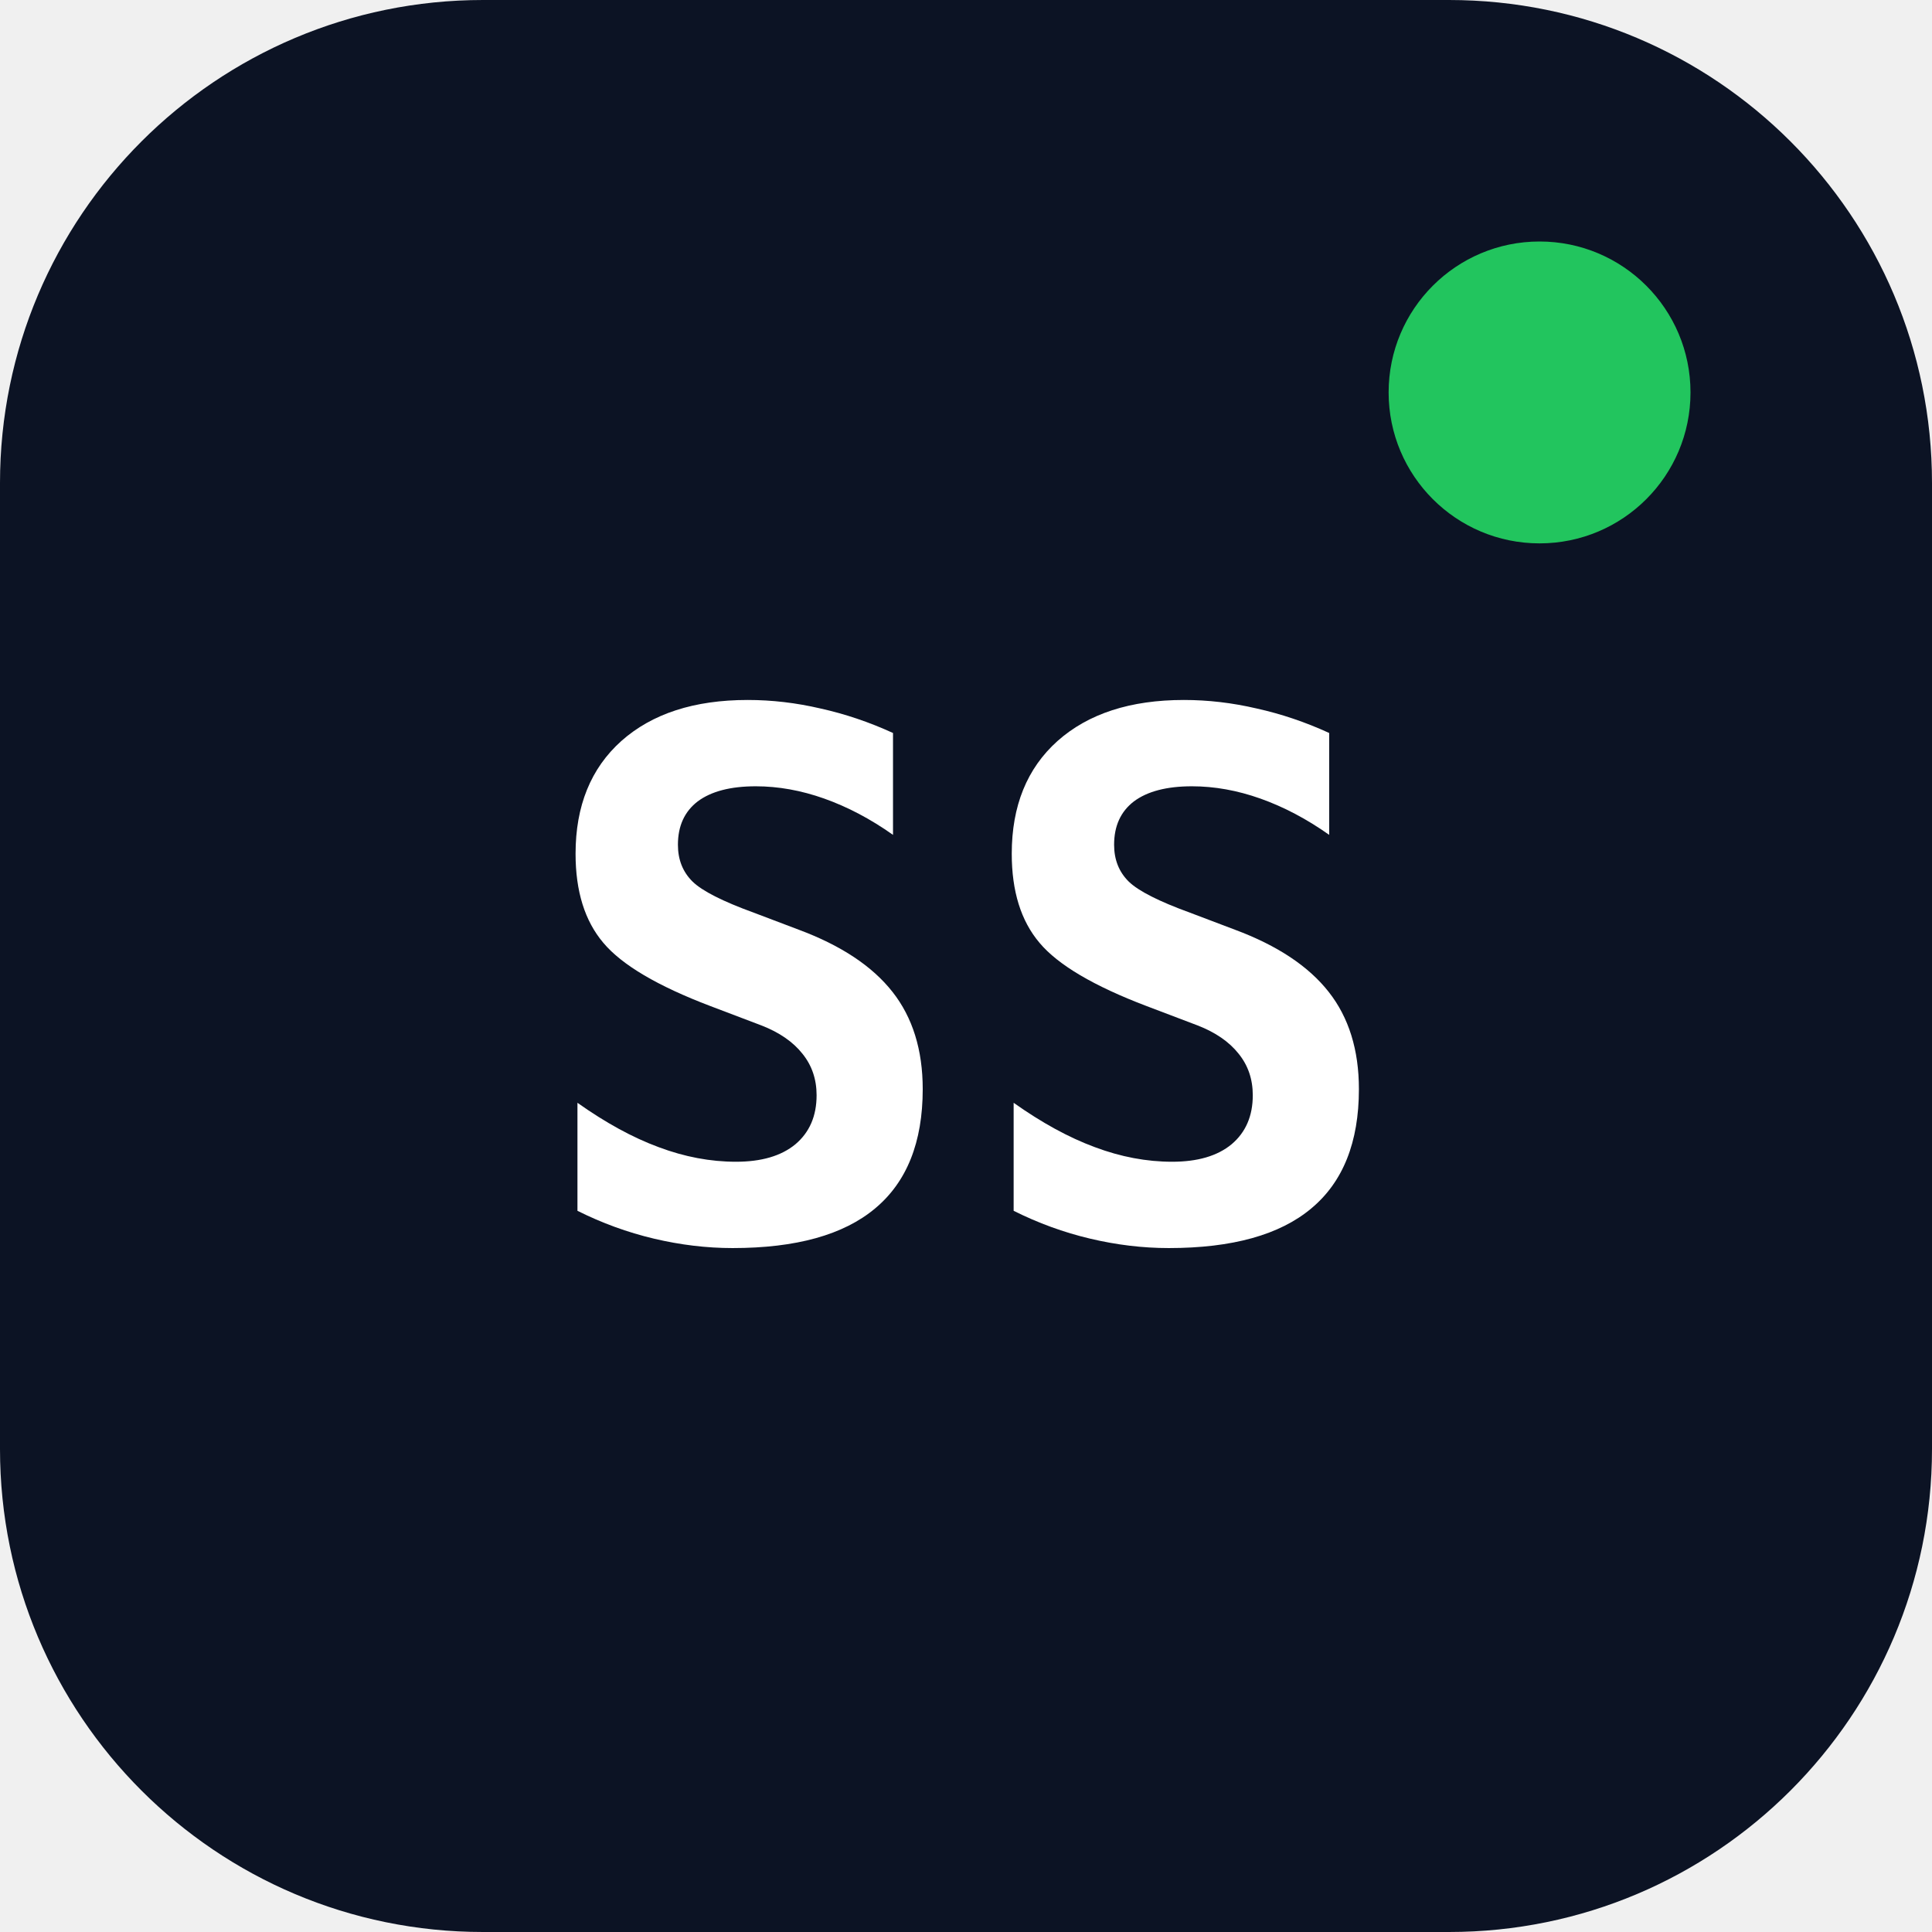
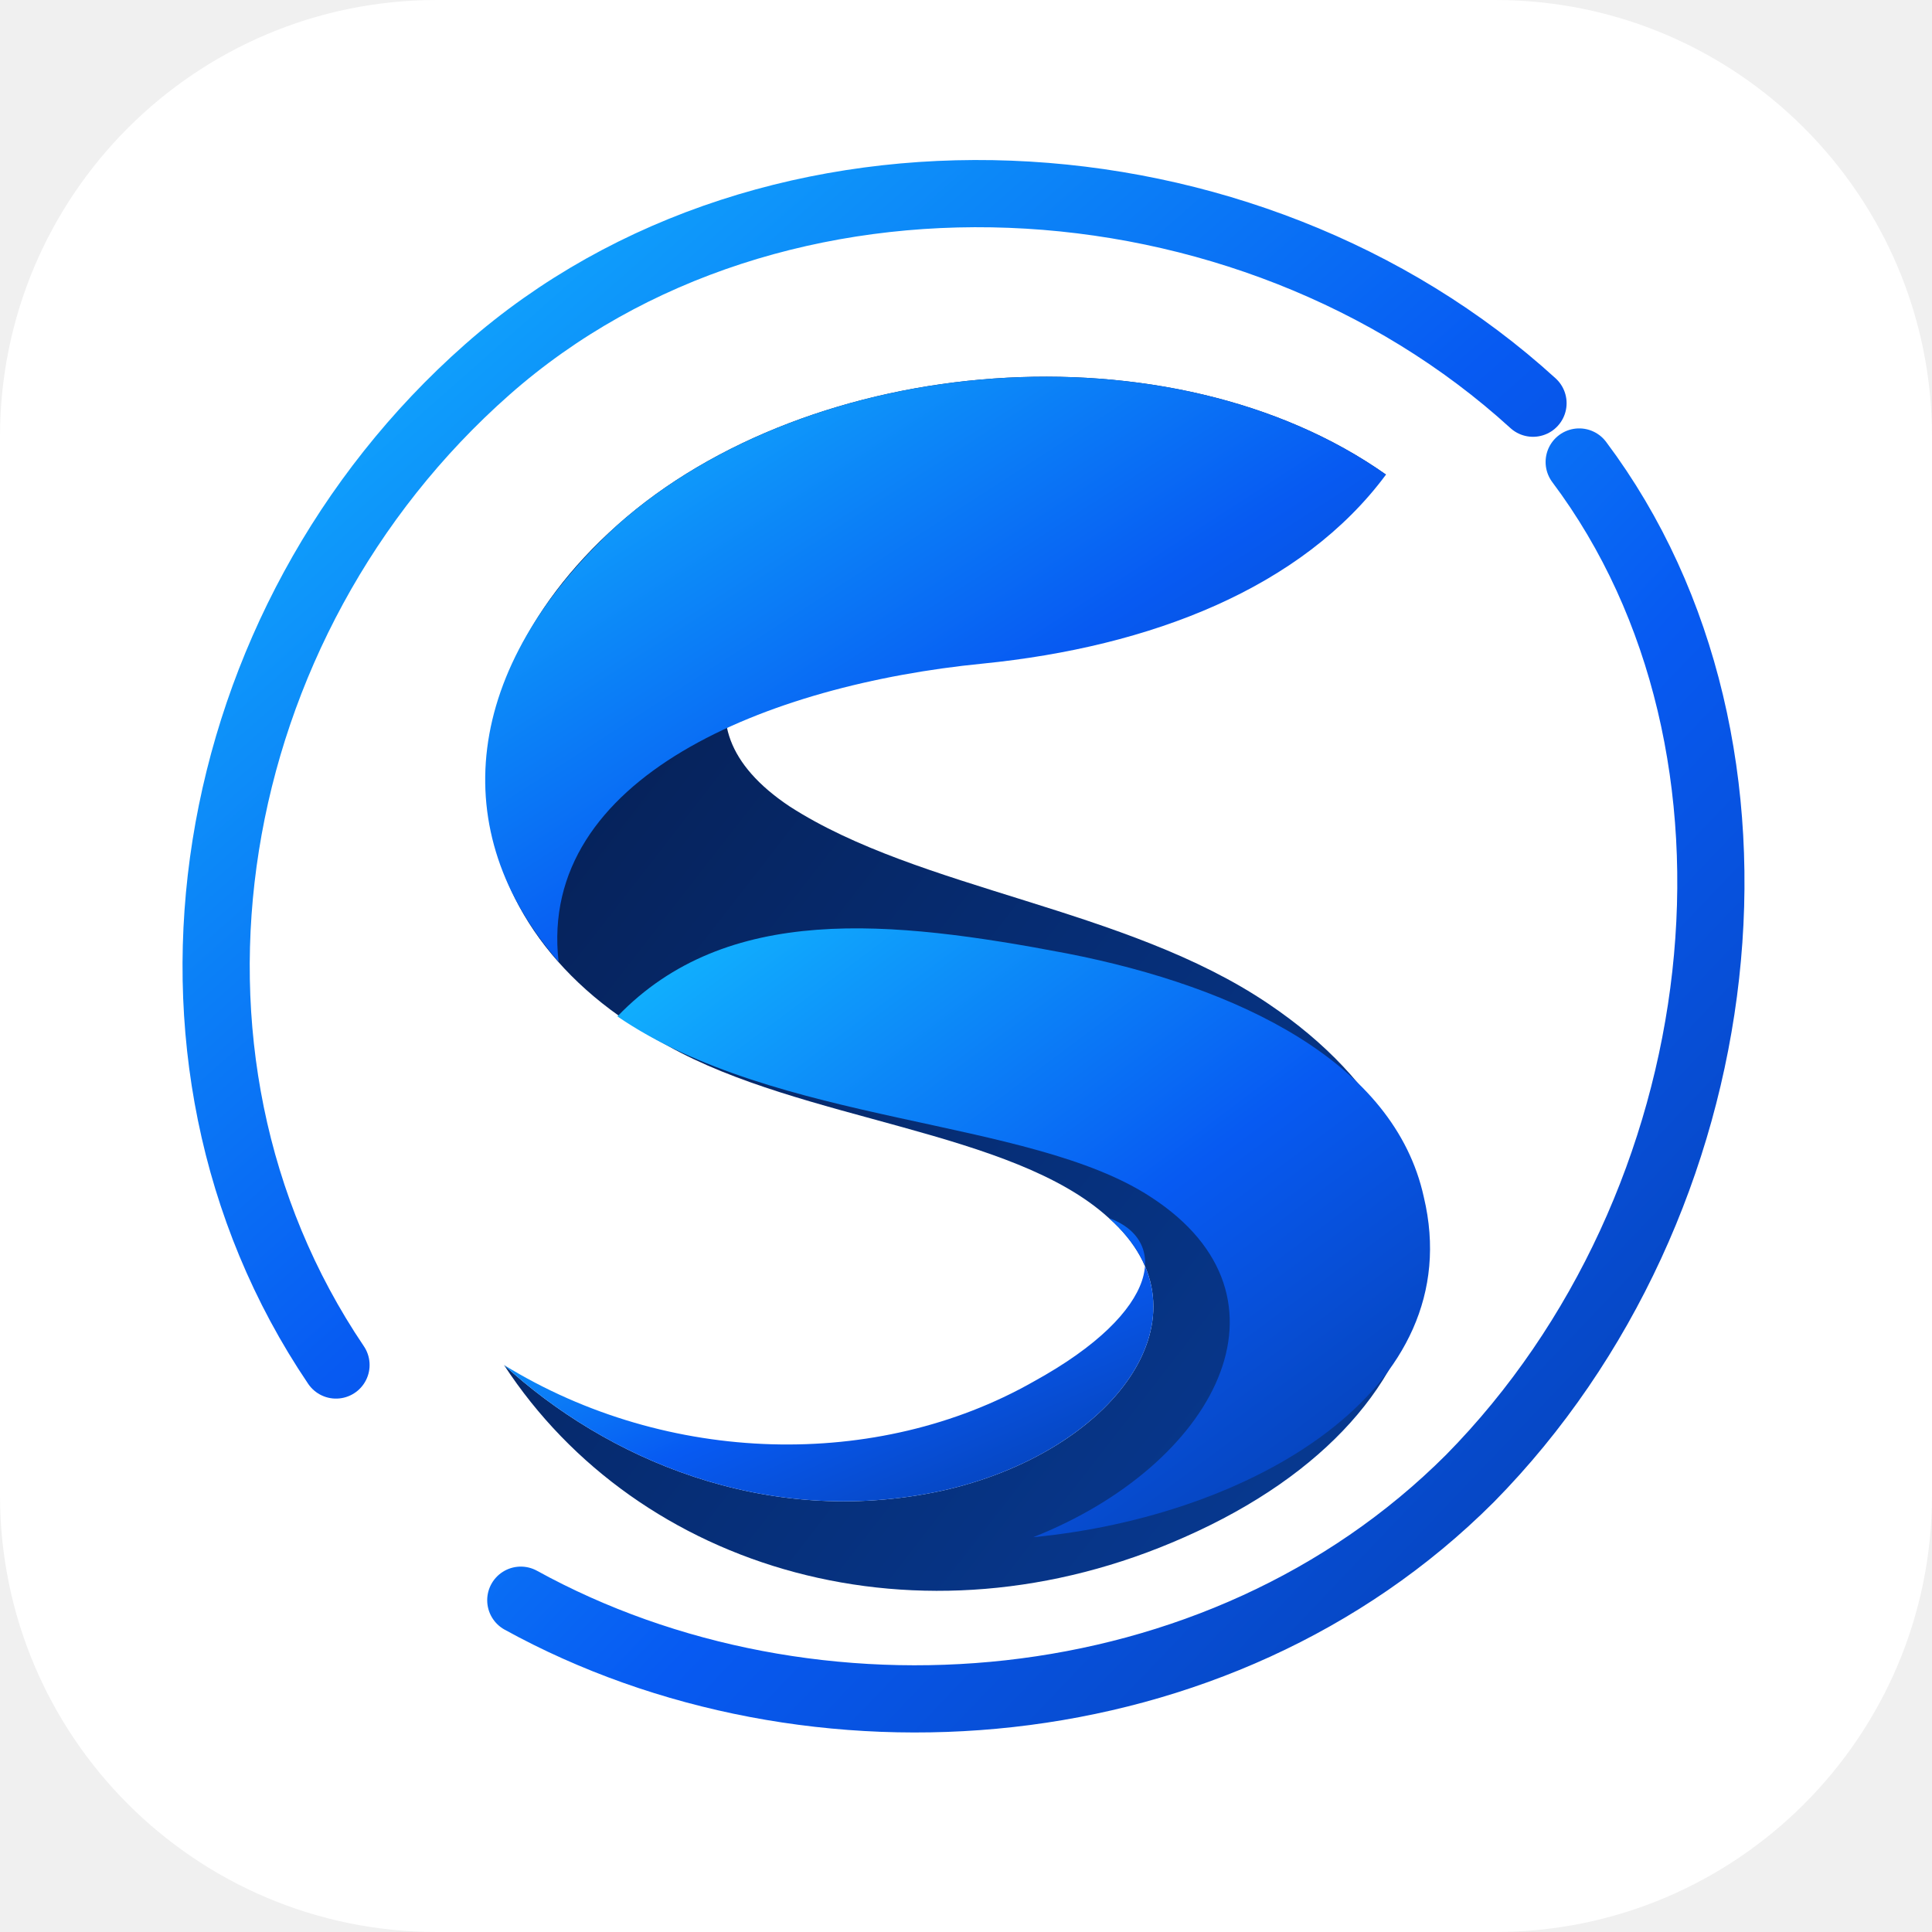
- <svg xmlns="http://www.w3.org/2000/svg" viewBox="0 0 64 64">
-   <rect width="64" height="64" rx="16" fill="#0c1324" />
-   <text x="32" y="41" font-family="ui-monospace,Consolas,monospace" font-size="24" font-weight="700" fill="#ffffff" text-anchor="middle">SS</text>
-   <circle cx="51" cy="13" r="5" fill="#22c55e" />
+ <svg xmlns="http://www.w3.org/2000/svg" viewBox="75 60 460 460">
+   <defs>
+     <linearGradient id="blue" x1="0" y1="0" x2="1" y2="1">
+       <stop stop-color="#12baff" />
+       <stop offset=".55" stop-color="#075af2" />
+       <stop offset="1" stop-color="#063caa" />
+     </linearGradient>
+     <linearGradient id="navy" x1="0" y1="0" x2="1" y2="1">
+       <stop stop-color="#051b49" />
+       <stop offset="1" stop-color="#073c98" />
+     </linearGradient>
+   </defs>
+   <rect x="75" y="60" width="460" height="460" rx="104" fill="#ffffff" />
+   <path d="M155 385 C105 311 123 208 191 148 C259 88 372 94 440 156" fill="none" stroke="url(#blue)" stroke-width="16" stroke-linecap="round" />
+   <path d="M451 170 C502 238 489 347 425 412 C365 472 268 479 199 441" fill="none" stroke="url(#blue)" stroke-width="16" stroke-linecap="round" />
+   <path d="M405 173 C354 137 268 144 222 185 C177 225 181 281 234 309 C266 327 316 329 339 350 C365 373 340 406 299 415 C257 424 219 407 195 385 C227 434 294 454 357 426 C425 396 432 336 377 299 C343 276 294 272 263 252 C233 232 251 207 283 191 C317 174 363 175 405 173Z" fill="url(#navy)" />
+   <path d="M405 173 C354 137 268 144 222 185 C185 219 181 258 208 289 C203 245 258 223 309 218 C349 214 385 200 405 173Z" fill="url(#blue)" />
+   <path d="M195 385 C234 409 284 410 321 389 C352 372 353 355 339 350 C365 373 340 406 299 415 C257 424 219 407 195 385Z" fill="url(#blue)" />
+   <path d="M222 302 C260 328 320 326 349 345 C386 369 364 409 321 426 C373 421 425 391 414 345 C407 313 370 295 329 287 C287 279 248 275 222 302Z" fill="url(#blue)" />
</svg>
